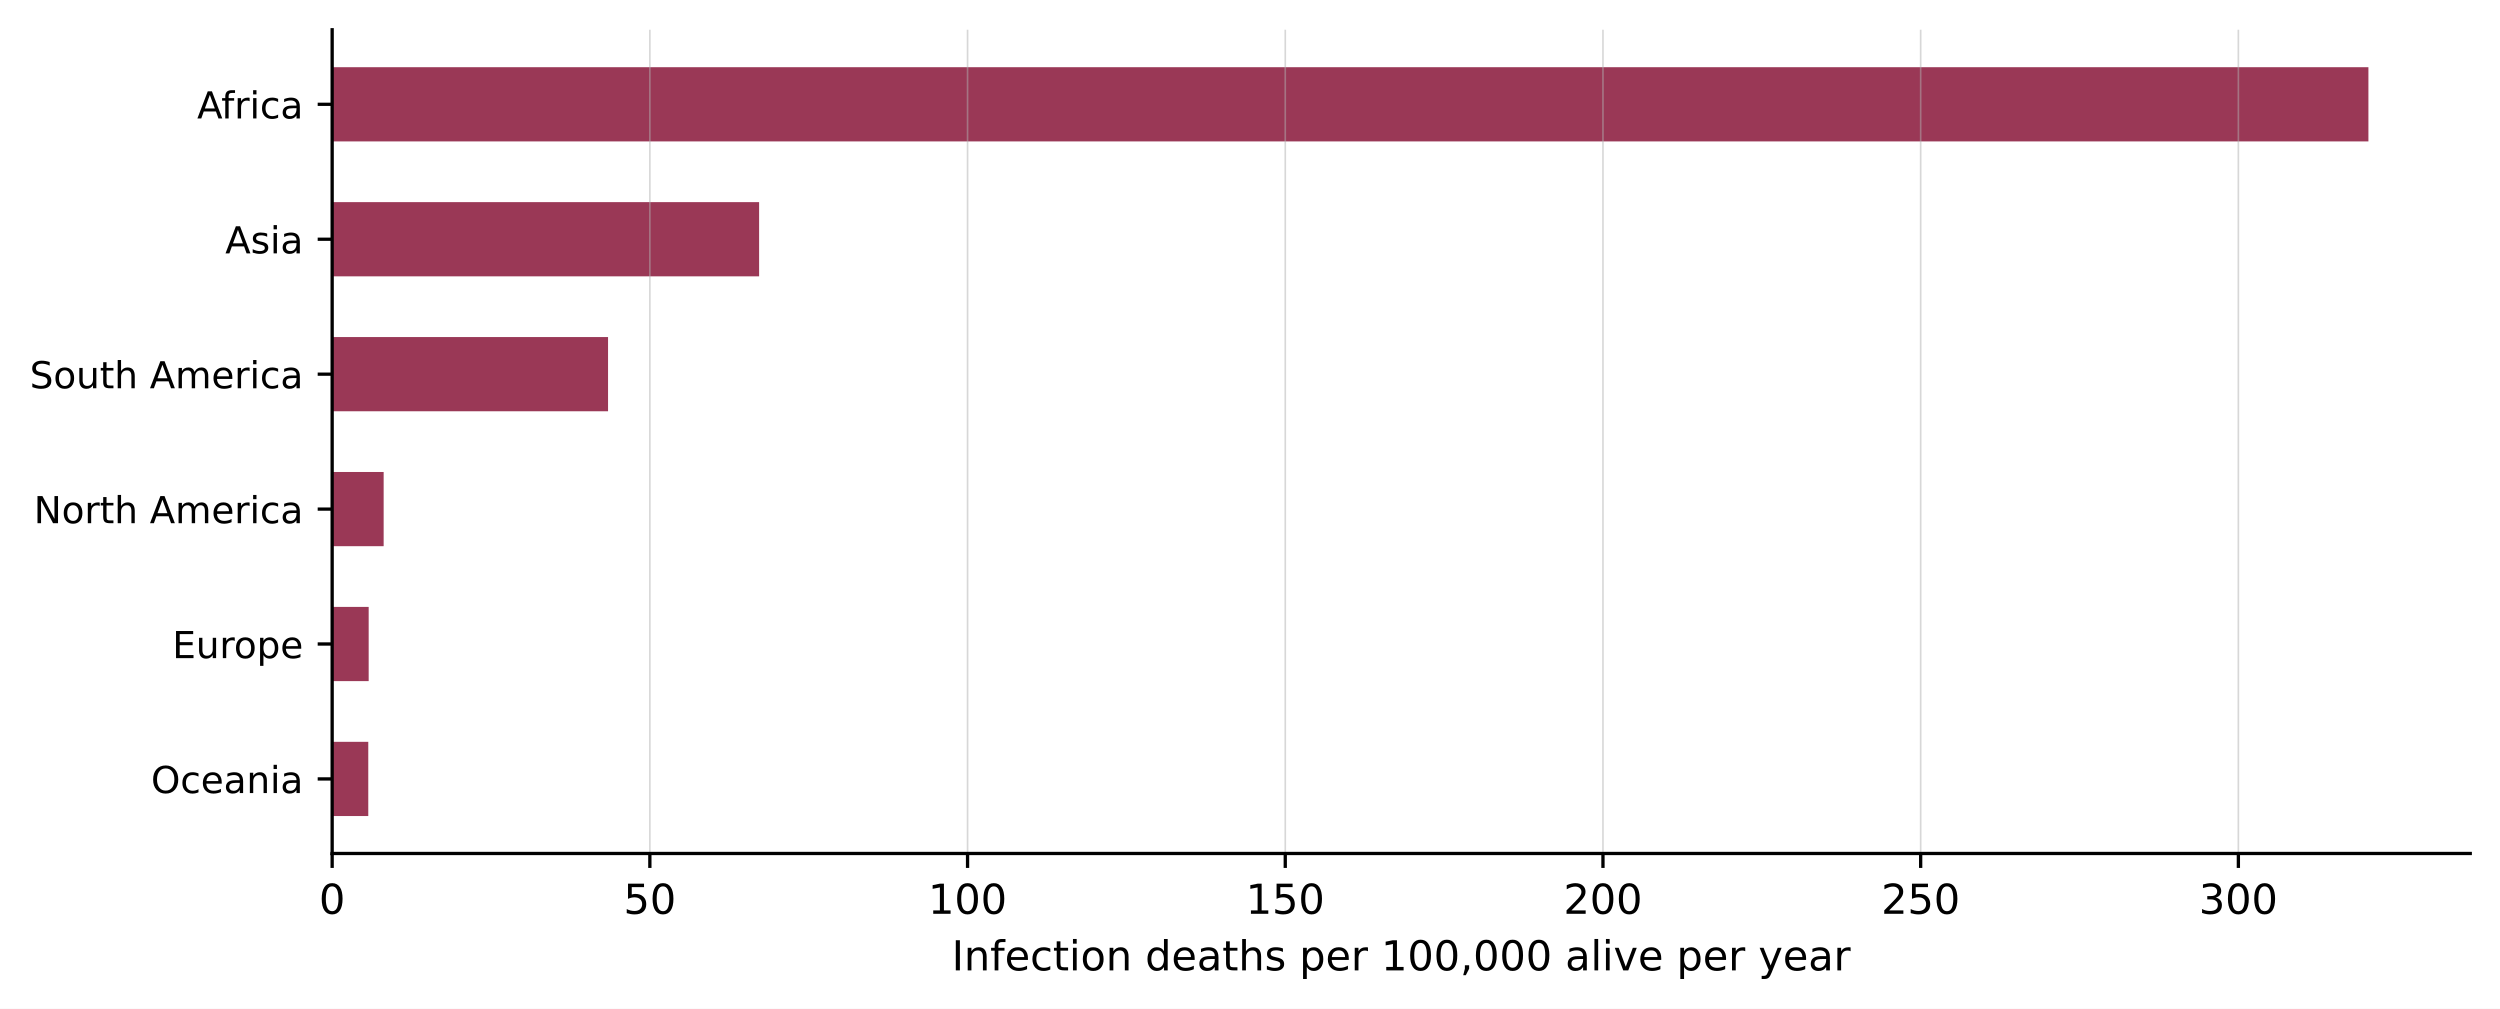
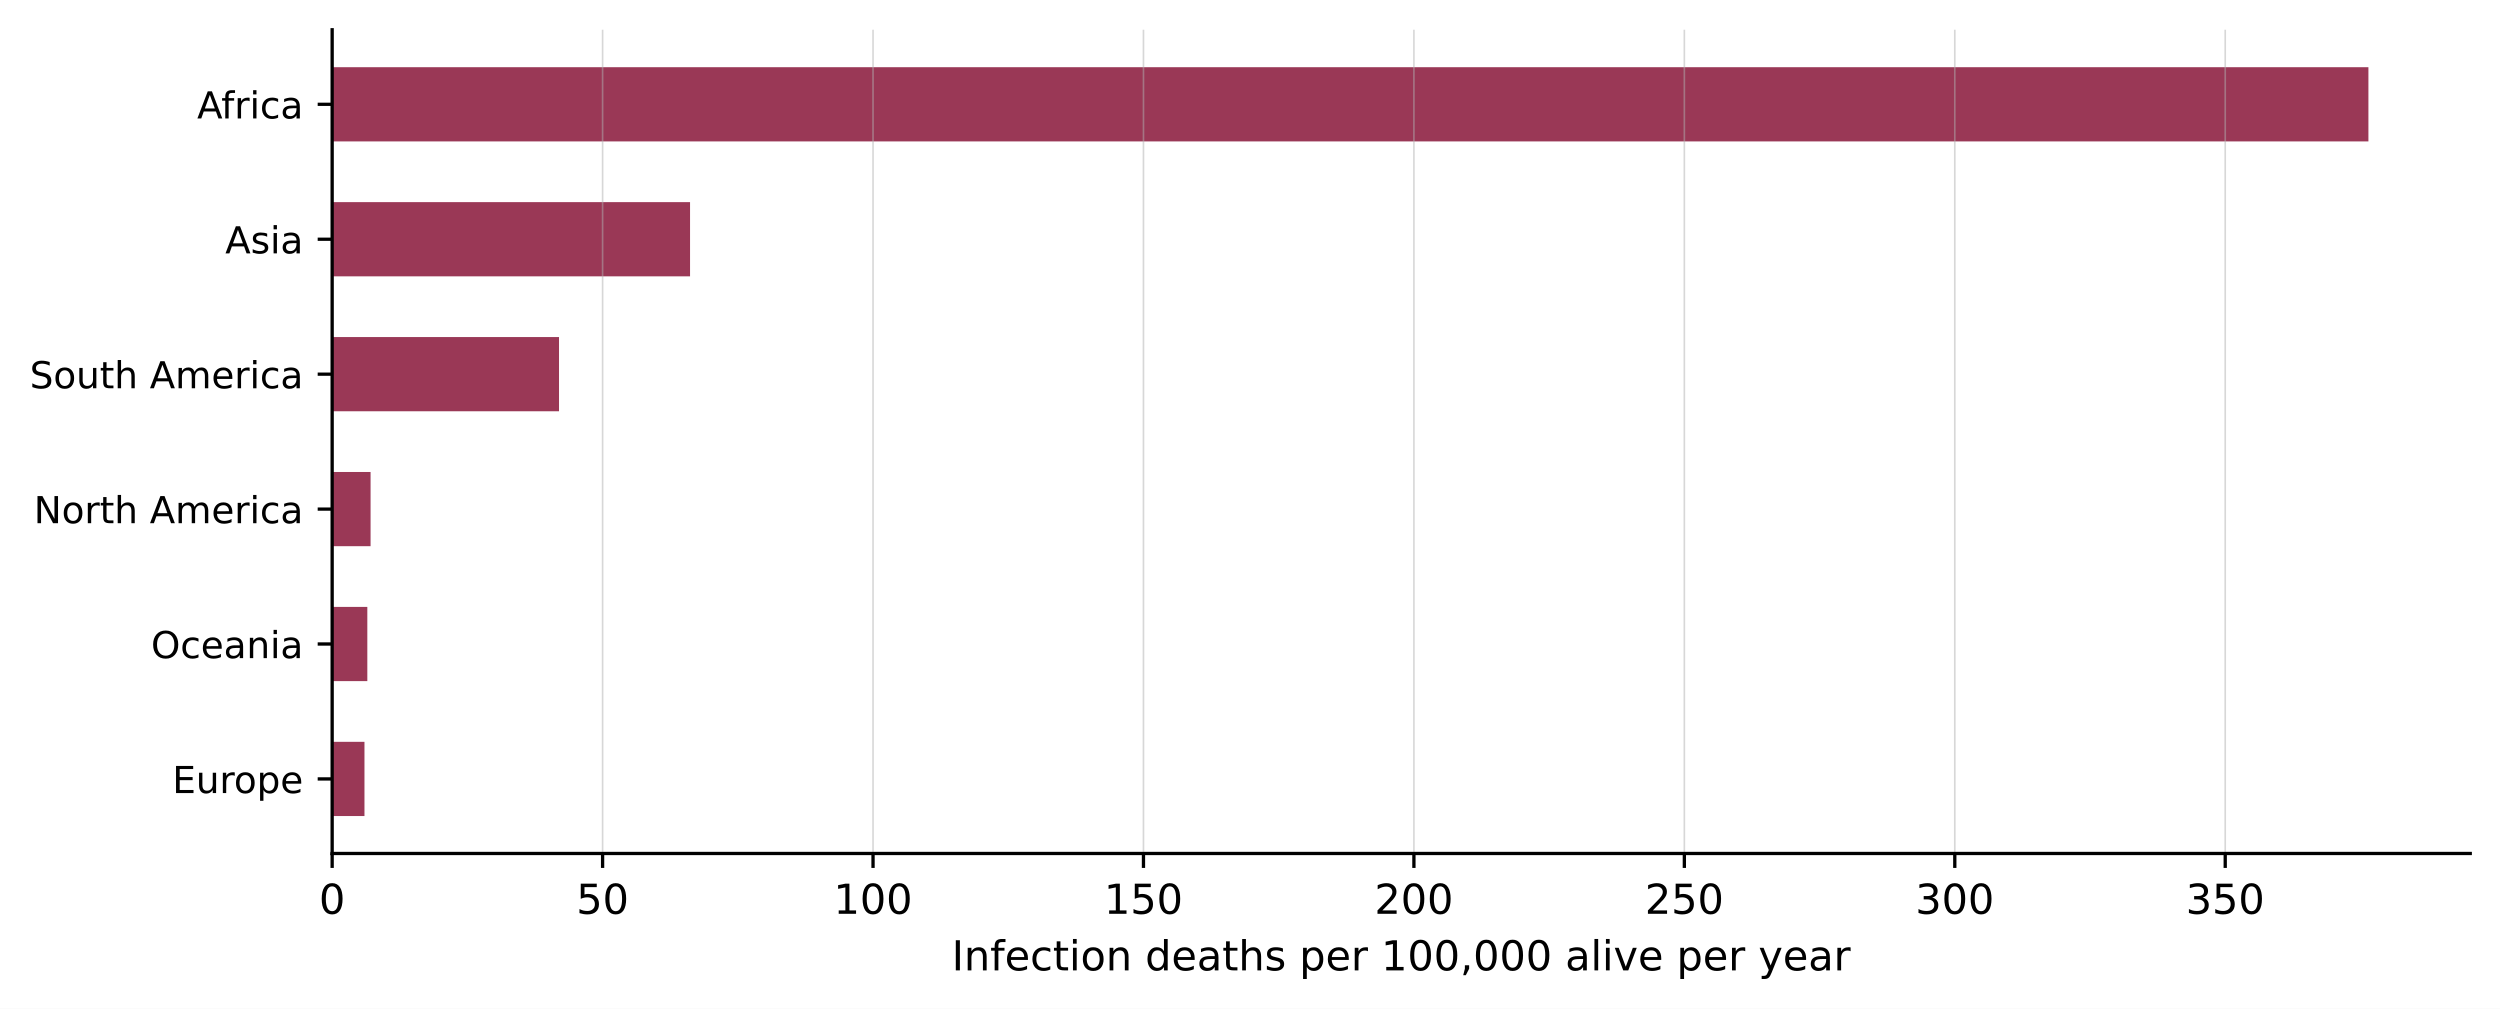
<svg xmlns="http://www.w3.org/2000/svg" xmlns:xlink="http://www.w3.org/1999/xlink" width="604.702pt" height="243.996pt" viewBox="0 0 604.702 243.996" version="1.1">
  <defs>
    <style type="text/css">*{stroke-linejoin: round; stroke-linecap: butt}</style>
  </defs>
  <g id="figure_1">
    <g id="patch_1">
      <path d="M 0 243.996  L 604.702 243.996  L 604.702 0  L 0 0  z " style="fill: #ffffff" />
    </g>
    <g id="axes_1">
      <g id="patch_2">
        <path d="M 80.342 206.44  L 597.502 206.44  L 597.502 7.2  L 80.342 7.2  z " style="fill: #ffffff" />
      </g>
      <g id="patch_3">
-         <path d="M 80.342 197.384  L 89.078 197.384  L 89.078 179.434  L 80.342 179.434  z " clip-path="url(#p5bd3f7d702)" style="fill: #8c1d40; opacity: 0.88" />
+         <path d="M 80.342 197.384  L 88.157 197.384  L 88.157 179.434  L 80.342 179.434  z " clip-path="url(#pa923125299)" style="fill: #8c1d40; opacity: 0.88" />
      </g>
      <g id="patch_4">
-         <path d="M 80.342 164.748  L 89.175 164.748  L 89.175 146.799  L 80.342 146.799  z " clip-path="url(#p5bd3f7d702)" style="fill: #8c1d40; opacity: 0.88" />
+         <path d="M 80.342 164.748  L 88.849 164.748  L 88.849 146.799  L 80.342 146.799  z " clip-path="url(#pa923125299)" style="fill: #8c1d40; opacity: 0.88" />
      </g>
      <g id="patch_5">
-         <path d="M 80.342 132.113  L 92.796 132.113  L 92.796 114.163  L 80.342 114.163  z " clip-path="url(#p5bd3f7d702)" style="fill: #8c1d40; opacity: 0.88" />
+         <path d="M 80.342 132.113  L 89.634 132.113  L 89.634 114.163  L 80.342 114.163  z " clip-path="url(#pa923125299)" style="fill: #8c1d40; opacity: 0.88" />
      </g>
      <g id="patch_6">
-         <path d="M 80.342 99.477  L 147.076 99.477  L 147.076 81.527  L 80.342 81.527  z " clip-path="url(#p5bd3f7d702)" style="fill: #8c1d40; opacity: 0.88" />
+         <path d="M 80.342 99.477  L 135.216 99.477  L 135.216 81.527  L 80.342 81.527  z " clip-path="url(#pa923125299)" style="fill: #8c1d40; opacity: 0.88" />
      </g>
      <g id="patch_7">
-         <path d="M 80.342 66.841  L 183.614 66.841  L 183.614 48.892  L 80.342 48.892  z " clip-path="url(#p5bd3f7d702)" style="fill: #8c1d40; opacity: 0.88" />
+         <path d="M 80.342 66.841  L 166.91 66.841  L 166.91 48.892  L 80.342 48.892  z " clip-path="url(#pa923125299)" style="fill: #8c1d40; opacity: 0.88" />
      </g>
      <g id="patch_8">
-         <path d="M 80.342 34.206  L 572.875 34.206  L 572.875 16.256  L 80.342 16.256  z " clip-path="url(#p5bd3f7d702)" style="fill: #8c1d40; opacity: 0.88" />
+         <path d="M 80.342 34.206  L 572.875 34.206  L 572.875 16.256  L 80.342 16.256  z " clip-path="url(#pa923125299)" style="fill: #8c1d40; opacity: 0.88" />
      </g>
      <g id="matplotlib.axis_1">
        <g id="xtick_1">
          <g id="line2d_1">
-             <path d="M 80.342 206.44  L 80.342 7.2  " clip-path="url(#p5bd3f7d702)" style="fill: none; stroke: #b0b0b0; stroke-opacity: 0.5; stroke-width: 0.4; stroke-linecap: square" />
+             <path d="M 80.342 206.44  L 80.342 7.2  " clip-path="url(#pa923125299)" style="fill: none; stroke: #b0b0b0; stroke-opacity: 0.5; stroke-width: 0.4; stroke-linecap: square" />
          </g>
          <g id="line2d_2">
            <defs>
-               <path id="m1d5105a995" d="M 0 0  L 0 3.5  " style="stroke: #000000; stroke-width: 0.8" />
+               <path id="m6119f65f15" d="M 0 0  L 0 3.5  " style="stroke: #000000; stroke-width: 0.8" />
            </defs>
            <g>
-               <use xlink:href="#m1d5105a995" x="80.342" y="206.44" style="stroke: #000000; stroke-width: 0.8" />
+               <use xlink:href="#m6119f65f15" x="80.342" y="206.44" style="stroke: #000000; stroke-width: 0.8" />
            </g>
          </g>
          <g id="text_1">
            <g transform="translate(77.16031 221.0384) scale(0.1 -0.1)">
              <defs>
                <path id="DejaVuSans-30" d="M 2034 4250  Q 1547 4250 1301 3770  Q 1056 3291 1056 2328  Q 1056 1369 1301 889  Q 1547 409 2034 409  Q 2525 409 2770 889  Q 3016 1369 3016 2328  Q 3016 3291 2770 3770  Q 2525 4250 2034 4250  z M 2034 4750  Q 2819 4750 3233 4129  Q 3647 3509 3647 2328  Q 3647 1150 3233 529  Q 2819 -91 2034 -91  Q 1250 -91 836 529  Q 422 1150 422 2328  Q 422 3509 836 4129  Q 1250 4750 2034 4750  z " transform="scale(0.015625)" />
              </defs>
              <use xlink:href="#DejaVuSans-30" />
            </g>
          </g>
        </g>
        <g id="xtick_2">
          <g id="line2d_3">
-             <path d="M 157.188 206.44  L 157.188 7.2  " clip-path="url(#p5bd3f7d702)" style="fill: none; stroke: #b0b0b0; stroke-opacity: 0.5; stroke-width: 0.4; stroke-linecap: square" />
+             <path d="M 145.756 206.44  L 145.756 7.2  " clip-path="url(#pa923125299)" style="fill: none; stroke: #b0b0b0; stroke-opacity: 0.5; stroke-width: 0.4; stroke-linecap: square" />
          </g>
          <g id="line2d_4">
            <g>
-               <use xlink:href="#m1d5105a995" x="157.188" y="206.44" style="stroke: #000000; stroke-width: 0.8" />
+               <use xlink:href="#m6119f65f15" x="145.756" y="206.44" style="stroke: #000000; stroke-width: 0.8" />
            </g>
          </g>
          <g id="text_2">
-             <g transform="translate(150.8252 221.0384) scale(0.1 -0.1)">
+             <g transform="translate(139.3932 221.0384) scale(0.1 -0.1)">
              <defs>
                <path id="DejaVuSans-35" d="M 691 4666  L 3169 4666  L 3169 4134  L 1269 4134  L 1269 2991  Q 1406 3038 1543 3061  Q 1681 3084 1819 3084  Q 2600 3084 3056 2656  Q 3513 2228 3513 1497  Q 3513 744 3044 326  Q 2575 -91 1722 -91  Q 1428 -91 1123 -41  Q 819 9 494 109  L 494 744  Q 775 591 1075 516  Q 1375 441 1709 441  Q 2250 441 2565 725  Q 2881 1009 2881 1497  Q 2881 1984 2565 2268  Q 2250 2553 1709 2553  Q 1456 2553 1204 2497  Q 953 2441 691 2322  L 691 4666  z " transform="scale(0.015625)" />
              </defs>
              <use xlink:href="#DejaVuSans-35" />
              <use xlink:href="#DejaVuSans-30" transform="translate(63.62305 0)" />
            </g>
          </g>
        </g>
        <g id="xtick_3">
          <g id="line2d_5">
-             <path d="M 234.034 206.44  L 234.034 7.2  " clip-path="url(#p5bd3f7d702)" style="fill: none; stroke: #b0b0b0; stroke-opacity: 0.5; stroke-width: 0.4; stroke-linecap: square" />
+             <path d="M 211.17 206.44  L 211.17 7.2  " clip-path="url(#pa923125299)" style="fill: none; stroke: #b0b0b0; stroke-opacity: 0.5; stroke-width: 0.4; stroke-linecap: square" />
          </g>
          <g id="line2d_6">
            <g>
-               <use xlink:href="#m1d5105a995" x="234.034" y="206.44" style="stroke: #000000; stroke-width: 0.8" />
+               <use xlink:href="#m6119f65f15" x="211.17" y="206.44" style="stroke: #000000; stroke-width: 0.8" />
            </g>
          </g>
          <g id="text_3">
-             <g transform="translate(224.4902 221.0384) scale(0.1 -0.1)">
+             <g transform="translate(201.6261 221.0384) scale(0.1 -0.1)">
              <defs>
                <path id="DejaVuSans-31" d="M 794 531  L 1825 531  L 1825 4091  L 703 3866  L 703 4441  L 1819 4666  L 2450 4666  L 2450 531  L 3481 531  L 3481 0  L 794 0  L 794 531  z " transform="scale(0.015625)" />
              </defs>
              <use xlink:href="#DejaVuSans-31" />
              <use xlink:href="#DejaVuSans-30" transform="translate(63.62305 0)" />
              <use xlink:href="#DejaVuSans-30" transform="translate(127.2461 0)" />
            </g>
          </g>
        </g>
        <g id="xtick_4">
          <g id="line2d_7">
-             <path d="M 310.88 206.44  L 310.88 7.2  " clip-path="url(#p5bd3f7d702)" style="fill: none; stroke: #b0b0b0; stroke-opacity: 0.5; stroke-width: 0.4; stroke-linecap: square" />
+             <path d="M 276.584 206.44  L 276.584 7.2  " clip-path="url(#pa923125299)" style="fill: none; stroke: #b0b0b0; stroke-opacity: 0.5; stroke-width: 0.4; stroke-linecap: square" />
          </g>
          <g id="line2d_8">
            <g>
-               <use xlink:href="#m1d5105a995" x="310.88" y="206.44" style="stroke: #000000; stroke-width: 0.8" />
+               <use xlink:href="#m6119f65f15" x="276.584" y="206.44" style="stroke: #000000; stroke-width: 0.8" />
            </g>
          </g>
          <g id="text_4">
-             <g transform="translate(301.3364 221.0384) scale(0.1 -0.1)">
+             <g transform="translate(267.0402 221.0384) scale(0.1 -0.1)">
              <use xlink:href="#DejaVuSans-31" />
              <use xlink:href="#DejaVuSans-35" transform="translate(63.62305 0)" />
              <use xlink:href="#DejaVuSans-30" transform="translate(127.2461 0)" />
            </g>
          </g>
        </g>
        <g id="xtick_5">
          <g id="line2d_9">
-             <path d="M 387.726 206.44  L 387.726 7.2  " clip-path="url(#p5bd3f7d702)" style="fill: none; stroke: #b0b0b0; stroke-opacity: 0.5; stroke-width: 0.4; stroke-linecap: square" />
+             <path d="M 341.998 206.44  L 341.998 7.2  " clip-path="url(#pa923125299)" style="fill: none; stroke: #b0b0b0; stroke-opacity: 0.5; stroke-width: 0.4; stroke-linecap: square" />
          </g>
          <g id="line2d_10">
            <g>
-               <use xlink:href="#m1d5105a995" x="387.726" y="206.44" style="stroke: #000000; stroke-width: 0.8" />
+               <use xlink:href="#m6119f65f15" x="341.998" y="206.44" style="stroke: #000000; stroke-width: 0.8" />
            </g>
          </g>
          <g id="text_5">
-             <g transform="translate(378.1826 221.0384) scale(0.1 -0.1)">
+             <g transform="translate(332.4543 221.0384) scale(0.1 -0.1)">
              <defs>
                <path id="DejaVuSans-32" d="M 1228 531  L 3431 531  L 3431 0  L 469 0  L 469 531  Q 828 903 1448 1529  Q 2069 2156 2228 2338  Q 2531 2678 2651 2914  Q 2772 3150 2772 3378  Q 2772 3750 2511 3984  Q 2250 4219 1831 4219  Q 1534 4219 1204 4116  Q 875 4013 500 3803  L 500 4441  Q 881 4594 1212 4672  Q 1544 4750 1819 4750  Q 2544 4750 2975 4387  Q 3406 4025 3406 3419  Q 3406 3131 3298 2873  Q 3191 2616 2906 2266  Q 2828 2175 2409 1742  Q 1991 1309 1228 531  z " transform="scale(0.015625)" />
              </defs>
              <use xlink:href="#DejaVuSans-32" />
              <use xlink:href="#DejaVuSans-30" transform="translate(63.62305 0)" />
              <use xlink:href="#DejaVuSans-30" transform="translate(127.2461 0)" />
            </g>
          </g>
        </g>
        <g id="xtick_6">
          <g id="line2d_11">
-             <path d="M 464.572 206.44  L 464.572 7.2  " clip-path="url(#p5bd3f7d702)" style="fill: none; stroke: #b0b0b0; stroke-opacity: 0.5; stroke-width: 0.4; stroke-linecap: square" />
+             <path d="M 407.412 206.44  L 407.412 7.2  " clip-path="url(#pa923125299)" style="fill: none; stroke: #b0b0b0; stroke-opacity: 0.5; stroke-width: 0.4; stroke-linecap: square" />
          </g>
          <g id="line2d_12">
            <g>
-               <use xlink:href="#m1d5105a995" x="464.572" y="206.44" style="stroke: #000000; stroke-width: 0.8" />
+               <use xlink:href="#m6119f65f15" x="407.412" y="206.44" style="stroke: #000000; stroke-width: 0.8" />
            </g>
          </g>
          <g id="text_6">
-             <g transform="translate(455.0287 221.0384) scale(0.1 -0.1)">
+             <g transform="translate(397.8685 221.0384) scale(0.1 -0.1)">
              <use xlink:href="#DejaVuSans-32" />
              <use xlink:href="#DejaVuSans-35" transform="translate(63.62305 0)" />
              <use xlink:href="#DejaVuSans-30" transform="translate(127.2461 0)" />
            </g>
          </g>
        </g>
        <g id="xtick_7">
          <g id="line2d_13">
-             <path d="M 541.419 206.44  L 541.419 7.2  " clip-path="url(#p5bd3f7d702)" style="fill: none; stroke: #b0b0b0; stroke-opacity: 0.5; stroke-width: 0.4; stroke-linecap: square" />
+             <path d="M 472.826 206.44  L 472.826 7.2  " clip-path="url(#pa923125299)" style="fill: none; stroke: #b0b0b0; stroke-opacity: 0.5; stroke-width: 0.4; stroke-linecap: square" />
          </g>
          <g id="line2d_14">
            <g>
-               <use xlink:href="#m1d5105a995" x="541.419" y="206.44" style="stroke: #000000; stroke-width: 0.8" />
+               <use xlink:href="#m6119f65f15" x="472.826" y="206.44" style="stroke: #000000; stroke-width: 0.8" />
            </g>
          </g>
          <g id="text_7">
-             <g transform="translate(531.8749 221.0384) scale(0.1 -0.1)">
+             <g transform="translate(463.2826 221.0384) scale(0.1 -0.1)">
              <defs>
                <path id="DejaVuSans-33" d="M 2597 2516  Q 3050 2419 3304 2112  Q 3559 1806 3559 1356  Q 3559 666 3084 287  Q 2609 -91 1734 -91  Q 1441 -91 1130 -33  Q 819 25 488 141  L 488 750  Q 750 597 1062 519  Q 1375 441 1716 441  Q 2309 441 2620 675  Q 2931 909 2931 1356  Q 2931 1769 2642 2001  Q 2353 2234 1838 2234  L 1294 2234  L 1294 2753  L 1863 2753  Q 2328 2753 2575 2939  Q 2822 3125 2822 3475  Q 2822 3834 2567 4026  Q 2313 4219 1838 4219  Q 1578 4219 1281 4162  Q 984 4106 628 3988  L 628 4550  Q 988 4650 1302 4700  Q 1616 4750 1894 4750  Q 2613 4750 3031 4423  Q 3450 4097 3450 3541  Q 3450 3153 3228 2886  Q 3006 2619 2597 2516  z " transform="scale(0.015625)" />
              </defs>
              <use xlink:href="#DejaVuSans-33" />
              <use xlink:href="#DejaVuSans-30" transform="translate(63.62305 0)" />
              <use xlink:href="#DejaVuSans-30" transform="translate(127.2461 0)" />
            </g>
          </g>
        </g>
-         <g id="text_8">
+         <g id="xtick_8">
+           <g id="line2d_15">
+             <path d="M 538.24 206.44  L 538.24 7.2  " clip-path="url(#pa923125299)" style="fill: none; stroke: #b0b0b0; stroke-opacity: 0.5; stroke-width: 0.4; stroke-linecap: square" />
+           </g>
+           <g id="line2d_16">
+             <g>
+               <use xlink:href="#m6119f65f15" x="538.24" y="206.44" style="stroke: #000000; stroke-width: 0.8" />
+             </g>
+           </g>
+           <g id="text_8">
+             <g transform="translate(528.6967 221.0384) scale(0.1 -0.1)">
+               <use xlink:href="#DejaVuSans-33" />
+               <use xlink:href="#DejaVuSans-35" transform="translate(63.62305 0)" />
+               <use xlink:href="#DejaVuSans-30" transform="translate(127.2461 0)" />
+             </g>
+           </g>
+         </g>
+         <g id="text_9">
          <g transform="translate(230.2091 234.7166) scale(0.1 -0.1)">
            <defs>
              <path id="DejaVuSans-49" d="M 628 4666  L 1259 4666  L 1259 0  L 628 0  L 628 4666  z " transform="scale(0.015625)" />
              <path id="DejaVuSans-6e" d="M 3513 2113  L 3513 0  L 2938 0  L 2938 2094  Q 2938 2591 2744 2837  Q 2550 3084 2163 3084  Q 1697 3084 1428 2787  Q 1159 2491 1159 1978  L 1159 0  L 581 0  L 581 3500  L 1159 3500  L 1159 2956  Q 1366 3272 1645 3428  Q 1925 3584 2291 3584  Q 2894 3584 3203 3211  Q 3513 2838 3513 2113  z " transform="scale(0.015625)" />
              <path id="DejaVuSans-66" d="M 2375 4863  L 2375 4384  L 1825 4384  Q 1516 4384 1395 4259  Q 1275 4134 1275 3809  L 1275 3500  L 2222 3500  L 2222 3053  L 1275 3053  L 1275 0  L 697 0  L 697 3053  L 147 3053  L 147 3500  L 697 3500  L 697 3744  Q 697 4328 969 4595  Q 1241 4863 1831 4863  L 2375 4863  z " transform="scale(0.015625)" />
              <path id="DejaVuSans-65" d="M 3597 1894  L 3597 1613  L 953 1613  Q 991 1019 1311 708  Q 1631 397 2203 397  Q 2534 397 2845 478  Q 3156 559 3463 722  L 3463 178  Q 3153 47 2828 -22  Q 2503 -91 2169 -91  Q 1331 -91 842 396  Q 353 884 353 1716  Q 353 2575 817 3079  Q 1281 3584 2069 3584  Q 2775 3584 3186 3129  Q 3597 2675 3597 1894  z M 3022 2063  Q 3016 2534 2758 2815  Q 2500 3097 2075 3097  Q 1594 3097 1305 2825  Q 1016 2553 972 2059  L 3022 2063  z " transform="scale(0.015625)" />
              <path id="DejaVuSans-63" d="M 3122 3366  L 3122 2828  Q 2878 2963 2633 3030  Q 2388 3097 2138 3097  Q 1578 3097 1268 2742  Q 959 2388 959 1747  Q 959 1106 1268 751  Q 1578 397 2138 397  Q 2388 397 2633 464  Q 2878 531 3122 666  L 3122 134  Q 2881 22 2623 -34  Q 2366 -91 2075 -91  Q 1284 -91 818 406  Q 353 903 353 1747  Q 353 2603 823 3093  Q 1294 3584 2113 3584  Q 2378 3584 2631 3529  Q 2884 3475 3122 3366  z " transform="scale(0.015625)" />
              <path id="DejaVuSans-74" d="M 1172 4494  L 1172 3500  L 2356 3500  L 2356 3053  L 1172 3053  L 1172 1153  Q 1172 725 1289 603  Q 1406 481 1766 481  L 2356 481  L 2356 0  L 1766 0  Q 1100 0 847 248  Q 594 497 594 1153  L 594 3053  L 172 3053  L 172 3500  L 594 3500  L 594 4494  L 1172 4494  z " transform="scale(0.015625)" />
              <path id="DejaVuSans-69" d="M 603 3500  L 1178 3500  L 1178 0  L 603 0  L 603 3500  z M 603 4863  L 1178 4863  L 1178 4134  L 603 4134  L 603 4863  z " transform="scale(0.015625)" />
              <path id="DejaVuSans-6f" d="M 1959 3097  Q 1497 3097 1228 2736  Q 959 2375 959 1747  Q 959 1119 1226 758  Q 1494 397 1959 397  Q 2419 397 2687 759  Q 2956 1122 2956 1747  Q 2956 2369 2687 2733  Q 2419 3097 1959 3097  z M 1959 3584  Q 2709 3584 3137 3096  Q 3566 2609 3566 1747  Q 3566 888 3137 398  Q 2709 -91 1959 -91  Q 1206 -91 779 398  Q 353 888 353 1747  Q 353 2609 779 3096  Q 1206 3584 1959 3584  z " transform="scale(0.015625)" />
              <path id="DejaVuSans-20" transform="scale(0.015625)" />
              <path id="DejaVuSans-64" d="M 2906 2969  L 2906 4863  L 3481 4863  L 3481 0  L 2906 0  L 2906 525  Q 2725 213 2448 61  Q 2172 -91 1784 -91  Q 1150 -91 751 415  Q 353 922 353 1747  Q 353 2572 751 3078  Q 1150 3584 1784 3584  Q 2172 3584 2448 3432  Q 2725 3281 2906 2969  z M 947 1747  Q 947 1113 1208 752  Q 1469 391 1925 391  Q 2381 391 2643 752  Q 2906 1113 2906 1747  Q 2906 2381 2643 2742  Q 2381 3103 1925 3103  Q 1469 3103 1208 2742  Q 947 2381 947 1747  z " transform="scale(0.015625)" />
              <path id="DejaVuSans-61" d="M 2194 1759  Q 1497 1759 1228 1600  Q 959 1441 959 1056  Q 959 750 1161 570  Q 1363 391 1709 391  Q 2188 391 2477 730  Q 2766 1069 2766 1631  L 2766 1759  L 2194 1759  z M 3341 1997  L 3341 0  L 2766 0  L 2766 531  Q 2569 213 2275 61  Q 1981 -91 1556 -91  Q 1019 -91 701 211  Q 384 513 384 1019  Q 384 1609 779 1909  Q 1175 2209 1959 2209  L 2766 2209  L 2766 2266  Q 2766 2663 2505 2880  Q 2244 3097 1772 3097  Q 1472 3097 1187 3025  Q 903 2953 641 2809  L 641 3341  Q 956 3463 1253 3523  Q 1550 3584 1831 3584  Q 2591 3584 2966 3190  Q 3341 2797 3341 1997  z " transform="scale(0.015625)" />
              <path id="DejaVuSans-68" d="M 3513 2113  L 3513 0  L 2938 0  L 2938 2094  Q 2938 2591 2744 2837  Q 2550 3084 2163 3084  Q 1697 3084 1428 2787  Q 1159 2491 1159 1978  L 1159 0  L 581 0  L 581 4863  L 1159 4863  L 1159 2956  Q 1366 3272 1645 3428  Q 1925 3584 2291 3584  Q 2894 3584 3203 3211  Q 3513 2838 3513 2113  z " transform="scale(0.015625)" />
              <path id="DejaVuSans-73" d="M 2834 3397  L 2834 2853  Q 2591 2978 2328 3040  Q 2066 3103 1784 3103  Q 1356 3103 1142 2972  Q 928 2841 928 2578  Q 928 2378 1081 2264  Q 1234 2150 1697 2047  L 1894 2003  Q 2506 1872 2764 1633  Q 3022 1394 3022 966  Q 3022 478 2636 193  Q 2250 -91 1575 -91  Q 1294 -91 989 -36  Q 684 19 347 128  L 347 722  Q 666 556 975 473  Q 1284 391 1588 391  Q 1994 391 2212 530  Q 2431 669 2431 922  Q 2431 1156 2273 1281  Q 2116 1406 1581 1522  L 1381 1569  Q 847 1681 609 1914  Q 372 2147 372 2553  Q 372 3047 722 3315  Q 1072 3584 1716 3584  Q 2034 3584 2315 3537  Q 2597 3491 2834 3397  z " transform="scale(0.015625)" />
              <path id="DejaVuSans-70" d="M 1159 525  L 1159 -1331  L 581 -1331  L 581 3500  L 1159 3500  L 1159 2969  Q 1341 3281 1617 3432  Q 1894 3584 2278 3584  Q 2916 3584 3314 3078  Q 3713 2572 3713 1747  Q 3713 922 3314 415  Q 2916 -91 2278 -91  Q 1894 -91 1617 61  Q 1341 213 1159 525  z M 3116 1747  Q 3116 2381 2855 2742  Q 2594 3103 2138 3103  Q 1681 3103 1420 2742  Q 1159 2381 1159 1747  Q 1159 1113 1420 752  Q 1681 391 2138 391  Q 2594 391 2855 752  Q 3116 1113 3116 1747  z " transform="scale(0.015625)" />
              <path id="DejaVuSans-72" d="M 2631 2963  Q 2534 3019 2420 3045  Q 2306 3072 2169 3072  Q 1681 3072 1420 2755  Q 1159 2438 1159 1844  L 1159 0  L 581 0  L 581 3500  L 1159 3500  L 1159 2956  Q 1341 3275 1631 3429  Q 1922 3584 2338 3584  Q 2397 3584 2469 3576  Q 2541 3569 2628 3553  L 2631 2963  z " transform="scale(0.015625)" />
              <path id="DejaVuSans-2c" d="M 750 794  L 1409 794  L 1409 256  L 897 -744  L 494 -744  L 750 256  L 750 794  z " transform="scale(0.015625)" />
              <path id="DejaVuSans-6c" d="M 603 4863  L 1178 4863  L 1178 0  L 603 0  L 603 4863  z " transform="scale(0.015625)" />
              <path id="DejaVuSans-76" d="M 191 3500  L 800 3500  L 1894 563  L 2988 3500  L 3597 3500  L 2284 0  L 1503 0  L 191 3500  z " transform="scale(0.015625)" />
              <path id="DejaVuSans-79" d="M 2059 -325  Q 1816 -950 1584 -1140  Q 1353 -1331 966 -1331  L 506 -1331  L 506 -850  L 844 -850  Q 1081 -850 1212 -737  Q 1344 -625 1503 -206  L 1606 56  L 191 3500  L 800 3500  L 1894 763  L 2988 3500  L 3597 3500  L 2059 -325  z " transform="scale(0.015625)" />
            </defs>
            <use xlink:href="#DejaVuSans-49" />
            <use xlink:href="#DejaVuSans-6e" transform="translate(29.49219 0)" />
            <use xlink:href="#DejaVuSans-66" transform="translate(92.87109 0)" />
            <use xlink:href="#DejaVuSans-65" transform="translate(128.0762 0)" />
            <use xlink:href="#DejaVuSans-63" transform="translate(189.5996 0)" />
            <use xlink:href="#DejaVuSans-74" transform="translate(244.5801 0)" />
            <use xlink:href="#DejaVuSans-69" transform="translate(283.7891 0)" />
            <use xlink:href="#DejaVuSans-6f" transform="translate(311.5723 0)" />
            <use xlink:href="#DejaVuSans-6e" transform="translate(372.7539 0)" />
            <use xlink:href="#DejaVuSans-20" transform="translate(436.1328 0)" />
            <use xlink:href="#DejaVuSans-64" transform="translate(467.9199 0)" />
            <use xlink:href="#DejaVuSans-65" transform="translate(531.3965 0)" />
            <use xlink:href="#DejaVuSans-61" transform="translate(592.9199 0)" />
            <use xlink:href="#DejaVuSans-74" transform="translate(654.1992 0)" />
            <use xlink:href="#DejaVuSans-68" transform="translate(693.4082 0)" />
            <use xlink:href="#DejaVuSans-73" transform="translate(756.7871 0)" />
            <use xlink:href="#DejaVuSans-20" transform="translate(808.8867 0)" />
            <use xlink:href="#DejaVuSans-70" transform="translate(840.6738 0)" />
            <use xlink:href="#DejaVuSans-65" transform="translate(904.1504 0)" />
            <use xlink:href="#DejaVuSans-72" transform="translate(965.6738 0)" />
            <use xlink:href="#DejaVuSans-20" transform="translate(1006.787 0)" />
            <use xlink:href="#DejaVuSans-31" transform="translate(1038.574 0)" />
            <use xlink:href="#DejaVuSans-30" transform="translate(1102.197 0)" />
            <use xlink:href="#DejaVuSans-30" transform="translate(1165.82 0)" />
            <use xlink:href="#DejaVuSans-2c" transform="translate(1229.443 0)" />
            <use xlink:href="#DejaVuSans-30" transform="translate(1261.23 0)" />
            <use xlink:href="#DejaVuSans-30" transform="translate(1324.854 0)" />
            <use xlink:href="#DejaVuSans-30" transform="translate(1388.477 0)" />
            <use xlink:href="#DejaVuSans-20" transform="translate(1452.1 0)" />
            <use xlink:href="#DejaVuSans-61" transform="translate(1483.887 0)" />
            <use xlink:href="#DejaVuSans-6c" transform="translate(1545.166 0)" />
            <use xlink:href="#DejaVuSans-69" transform="translate(1572.949 0)" />
            <use xlink:href="#DejaVuSans-76" transform="translate(1600.732 0)" />
            <use xlink:href="#DejaVuSans-65" transform="translate(1659.912 0)" />
            <use xlink:href="#DejaVuSans-20" transform="translate(1721.436 0)" />
            <use xlink:href="#DejaVuSans-70" transform="translate(1753.223 0)" />
            <use xlink:href="#DejaVuSans-65" transform="translate(1816.699 0)" />
            <use xlink:href="#DejaVuSans-72" transform="translate(1878.223 0)" />
            <use xlink:href="#DejaVuSans-20" transform="translate(1919.336 0)" />
            <use xlink:href="#DejaVuSans-79" transform="translate(1951.123 0)" />
            <use xlink:href="#DejaVuSans-65" transform="translate(2010.303 0)" />
            <use xlink:href="#DejaVuSans-61" transform="translate(2071.826 0)" />
            <use xlink:href="#DejaVuSans-72" transform="translate(2133.105 0)" />
          </g>
        </g>
      </g>
      <g id="matplotlib.axis_2">
        <g id="ytick_1">
-           <g id="line2d_15">
+           <g id="line2d_17">
            <defs>
-               <path id="mde97465002" d="M 0 0  L -3.5 0  " style="stroke: #000000; stroke-width: 0.8" />
+               <path id="ma7d463a4ce" d="M 0 0  L -3.5 0  " style="stroke: #000000; stroke-width: 0.8" />
            </defs>
            <g>
-               <use xlink:href="#mde97465002" x="80.342" y="188.409" style="stroke: #000000; stroke-width: 0.8" />
-             </g>
-           </g>
-           <g id="text_9">
-             <g transform="translate(36.53578 191.8282) scale(0.09 -0.09)">
+               <use xlink:href="#ma7d463a4ce" x="80.342" y="188.409" style="stroke: #000000; stroke-width: 0.8" />
+             </g>
+           </g>
+           <g id="text_10">
+             <g transform="translate(41.69531 191.8282) scale(0.09 -0.09)">
+               <defs>
+                 <path id="DejaVuSans-45" d="M 628 4666  L 3578 4666  L 3578 4134  L 1259 4134  L 1259 2753  L 3481 2753  L 3481 2222  L 1259 2222  L 1259 531  L 3634 531  L 3634 0  L 628 0  L 628 4666  z " transform="scale(0.015625)" />
+                 <path id="DejaVuSans-75" d="M 544 1381  L 544 3500  L 1119 3500  L 1119 1403  Q 1119 906 1312 657  Q 1506 409 1894 409  Q 2359 409 2629 706  Q 2900 1003 2900 1516  L 2900 3500  L 3475 3500  L 3475 0  L 2900 0  L 2900 538  Q 2691 219 2414 64  Q 2138 -91 1772 -91  Q 1169 -91 856 284  Q 544 659 544 1381  z M 1991 3584  L 1991 3584  z " transform="scale(0.015625)" />
+               </defs>
+               <use xlink:href="#DejaVuSans-45" />
+               <use xlink:href="#DejaVuSans-75" transform="translate(63.18359 0)" />
+               <use xlink:href="#DejaVuSans-72" transform="translate(126.5625 0)" />
+               <use xlink:href="#DejaVuSans-6f" transform="translate(165.4258 0)" />
+               <use xlink:href="#DejaVuSans-70" transform="translate(226.6074 0)" />
+               <use xlink:href="#DejaVuSans-65" transform="translate(290.084 0)" />
+             </g>
+           </g>
+         </g>
+         <g id="ytick_2">
+           <g id="line2d_18">
+             <g>
+               <use xlink:href="#ma7d463a4ce" x="80.342" y="155.773" style="stroke: #000000; stroke-width: 0.8" />
+             </g>
+           </g>
+           <g id="text_11">
+             <g transform="translate(36.53578 159.1926) scale(0.09 -0.09)">
              <defs>
                <path id="DejaVuSans-4f" d="M 2522 4238  Q 1834 4238 1429 3725  Q 1025 3213 1025 2328  Q 1025 1447 1429 934  Q 1834 422 2522 422  Q 3209 422 3611 934  Q 4013 1447 4013 2328  Q 4013 3213 3611 3725  Q 3209 4238 2522 4238  z M 2522 4750  Q 3503 4750 4090 4092  Q 4678 3434 4678 2328  Q 4678 1225 4090 567  Q 3503 -91 2522 -91  Q 1538 -91 948 565  Q 359 1222 359 2328  Q 359 3434 948 4092  Q 1538 4750 2522 4750  z " transform="scale(0.015625)" />
              </defs>
              <use xlink:href="#DejaVuSans-4f" />
              <use xlink:href="#DejaVuSans-63" transform="translate(78.71094 0)" />
              <use xlink:href="#DejaVuSans-65" transform="translate(133.6914 0)" />
              <use xlink:href="#DejaVuSans-61" transform="translate(195.2148 0)" />
              <use xlink:href="#DejaVuSans-6e" transform="translate(256.4941 0)" />
              <use xlink:href="#DejaVuSans-69" transform="translate(319.873 0)" />
              <use xlink:href="#DejaVuSans-61" transform="translate(347.6562 0)" />
            </g>
          </g>
        </g>
-         <g id="ytick_2">
-           <g id="line2d_16">
-             <g>
-               <use xlink:href="#mde97465002" x="80.342" y="155.773" style="stroke: #000000; stroke-width: 0.8" />
-             </g>
-           </g>
-           <g id="text_10">
-             <g transform="translate(41.69531 159.1926) scale(0.09 -0.09)">
-               <defs>
-                 <path id="DejaVuSans-45" d="M 628 4666  L 3578 4666  L 3578 4134  L 1259 4134  L 1259 2753  L 3481 2753  L 3481 2222  L 1259 2222  L 1259 531  L 3634 531  L 3634 0  L 628 0  L 628 4666  z " transform="scale(0.015625)" />
-                 <path id="DejaVuSans-75" d="M 544 1381  L 544 3500  L 1119 3500  L 1119 1403  Q 1119 906 1312 657  Q 1506 409 1894 409  Q 2359 409 2629 706  Q 2900 1003 2900 1516  L 2900 3500  L 3475 3500  L 3475 0  L 2900 0  L 2900 538  Q 2691 219 2414 64  Q 2138 -91 1772 -91  Q 1169 -91 856 284  Q 544 659 544 1381  z M 1991 3584  L 1991 3584  z " transform="scale(0.015625)" />
-               </defs>
-               <use xlink:href="#DejaVuSans-45" />
-               <use xlink:href="#DejaVuSans-75" transform="translate(63.18359 0)" />
-               <use xlink:href="#DejaVuSans-72" transform="translate(126.5625 0)" />
-               <use xlink:href="#DejaVuSans-6f" transform="translate(165.4258 0)" />
-               <use xlink:href="#DejaVuSans-70" transform="translate(226.6074 0)" />
-               <use xlink:href="#DejaVuSans-65" transform="translate(290.084 0)" />
-             </g>
-           </g>
-         </g>
        <g id="ytick_3">
-           <g id="line2d_17">
-             <g>
-               <use xlink:href="#mde97465002" x="80.342" y="123.138" style="stroke: #000000; stroke-width: 0.8" />
-             </g>
-           </g>
-           <g id="text_11">
+           <g id="line2d_19">
+             <g>
+               <use xlink:href="#ma7d463a4ce" x="80.342" y="123.138" style="stroke: #000000; stroke-width: 0.8" />
+             </g>
+           </g>
+           <g id="text_12">
            <g transform="translate(8.184375 126.5571) scale(0.09 -0.09)">
              <defs>
                <path id="DejaVuSans-4e" d="M 628 4666  L 1478 4666  L 3547 763  L 3547 4666  L 4159 4666  L 4159 0  L 3309 0  L 1241 3903  L 1241 0  L 628 0  L 628 4666  z " transform="scale(0.015625)" />
                <path id="DejaVuSans-41" d="M 2188 4044  L 1331 1722  L 3047 1722  L 2188 4044  z M 1831 4666  L 2547 4666  L 4325 0  L 3669 0  L 3244 1197  L 1141 1197  L 716 0  L 50 0  L 1831 4666  z " transform="scale(0.015625)" />
                <path id="DejaVuSans-6d" d="M 3328 2828  Q 3544 3216 3844 3400  Q 4144 3584 4550 3584  Q 5097 3584 5394 3201  Q 5691 2819 5691 2113  L 5691 0  L 5113 0  L 5113 2094  Q 5113 2597 4934 2840  Q 4756 3084 4391 3084  Q 3944 3084 3684 2787  Q 3425 2491 3425 1978  L 3425 0  L 2847 0  L 2847 2094  Q 2847 2600 2669 2842  Q 2491 3084 2119 3084  Q 1678 3084 1418 2786  Q 1159 2488 1159 1978  L 1159 0  L 581 0  L 581 3500  L 1159 3500  L 1159 2956  Q 1356 3278 1631 3431  Q 1906 3584 2284 3584  Q 2666 3584 2933 3390  Q 3200 3197 3328 2828  z " transform="scale(0.015625)" />
              </defs>
              <use xlink:href="#DejaVuSans-4e" />
              <use xlink:href="#DejaVuSans-6f" transform="translate(74.80469 0)" />
              <use xlink:href="#DejaVuSans-72" transform="translate(135.9863 0)" />
              <use xlink:href="#DejaVuSans-74" transform="translate(177.0996 0)" />
              <use xlink:href="#DejaVuSans-68" transform="translate(216.3086 0)" />
              <use xlink:href="#DejaVuSans-20" transform="translate(279.6875 0)" />
              <use xlink:href="#DejaVuSans-41" transform="translate(311.4746 0)" />
              <use xlink:href="#DejaVuSans-6d" transform="translate(379.8828 0)" />
              <use xlink:href="#DejaVuSans-65" transform="translate(477.2949 0)" />
              <use xlink:href="#DejaVuSans-72" transform="translate(538.8184 0)" />
              <use xlink:href="#DejaVuSans-69" transform="translate(579.9316 0)" />
              <use xlink:href="#DejaVuSans-63" transform="translate(607.7148 0)" />
              <use xlink:href="#DejaVuSans-61" transform="translate(662.6953 0)" />
            </g>
          </g>
        </g>
        <g id="ytick_4">
-           <g id="line2d_18">
-             <g>
-               <use xlink:href="#mde97465002" x="80.342" y="90.502" style="stroke: #000000; stroke-width: 0.8" />
-             </g>
-           </g>
-           <g id="text_12">
+           <g id="line2d_20">
+             <g>
+               <use xlink:href="#ma7d463a4ce" x="80.342" y="90.502" style="stroke: #000000; stroke-width: 0.8" />
+             </g>
+           </g>
+           <g id="text_13">
            <g transform="translate(7.2 93.92153) scale(0.09 -0.09)">
              <defs>
                <path id="DejaVuSans-53" d="M 3425 4513  L 3425 3897  Q 3066 4069 2747 4153  Q 2428 4238 2131 4238  Q 1616 4238 1336 4038  Q 1056 3838 1056 3469  Q 1056 3159 1242 3001  Q 1428 2844 1947 2747  L 2328 2669  Q 3034 2534 3370 2195  Q 3706 1856 3706 1288  Q 3706 609 3251 259  Q 2797 -91 1919 -91  Q 1588 -91 1214 -16  Q 841 59 441 206  L 441 856  Q 825 641 1194 531  Q 1563 422 1919 422  Q 2459 422 2753 634  Q 3047 847 3047 1241  Q 3047 1584 2836 1778  Q 2625 1972 2144 2069  L 1759 2144  Q 1053 2284 737 2584  Q 422 2884 422 3419  Q 422 4038 858 4394  Q 1294 4750 2059 4750  Q 2388 4750 2728 4690  Q 3069 4631 3425 4513  z " transform="scale(0.015625)" />
              </defs>
              <use xlink:href="#DejaVuSans-53" />
              <use xlink:href="#DejaVuSans-6f" transform="translate(63.47656 0)" />
              <use xlink:href="#DejaVuSans-75" transform="translate(124.6582 0)" />
              <use xlink:href="#DejaVuSans-74" transform="translate(188.0371 0)" />
              <use xlink:href="#DejaVuSans-68" transform="translate(227.2461 0)" />
              <use xlink:href="#DejaVuSans-20" transform="translate(290.625 0)" />
              <use xlink:href="#DejaVuSans-41" transform="translate(322.4121 0)" />
              <use xlink:href="#DejaVuSans-6d" transform="translate(390.8203 0)" />
              <use xlink:href="#DejaVuSans-65" transform="translate(488.2324 0)" />
              <use xlink:href="#DejaVuSans-72" transform="translate(549.7559 0)" />
              <use xlink:href="#DejaVuSans-69" transform="translate(590.8691 0)" />
              <use xlink:href="#DejaVuSans-63" transform="translate(618.6523 0)" />
              <use xlink:href="#DejaVuSans-61" transform="translate(673.6328 0)" />
            </g>
          </g>
        </g>
        <g id="ytick_5">
-           <g id="line2d_19">
-             <g>
-               <use xlink:href="#mde97465002" x="80.342" y="57.867" style="stroke: #000000; stroke-width: 0.8" />
-             </g>
-           </g>
-           <g id="text_13">
+           <g id="line2d_21">
+             <g>
+               <use xlink:href="#ma7d463a4ce" x="80.342" y="57.867" style="stroke: #000000; stroke-width: 0.8" />
+             </g>
+           </g>
+           <g id="text_14">
            <g transform="translate(54.48094 61.28598) scale(0.09 -0.09)">
              <use xlink:href="#DejaVuSans-41" />
              <use xlink:href="#DejaVuSans-73" transform="translate(68.4082 0)" />
              <use xlink:href="#DejaVuSans-69" transform="translate(120.5078 0)" />
              <use xlink:href="#DejaVuSans-61" transform="translate(148.291 0)" />
            </g>
          </g>
        </g>
        <g id="ytick_6">
-           <g id="line2d_20">
-             <g>
-               <use xlink:href="#mde97465002" x="80.342" y="25.231" style="stroke: #000000; stroke-width: 0.8" />
-             </g>
-           </g>
-           <g id="text_14">
+           <g id="line2d_22">
+             <g>
+               <use xlink:href="#ma7d463a4ce" x="80.342" y="25.231" style="stroke: #000000; stroke-width: 0.8" />
+             </g>
+           </g>
+           <g id="text_15">
            <g transform="translate(47.67891 28.65044) scale(0.09 -0.09)">
              <use xlink:href="#DejaVuSans-41" />
              <use xlink:href="#DejaVuSans-66" transform="translate(64.7832 0)" />
              <use xlink:href="#DejaVuSans-72" transform="translate(99.98828 0)" />
              <use xlink:href="#DejaVuSans-69" transform="translate(141.1016 0)" />
              <use xlink:href="#DejaVuSans-63" transform="translate(168.8848 0)" />
              <use xlink:href="#DejaVuSans-61" transform="translate(223.8652 0)" />
            </g>
          </g>
        </g>
      </g>
      <g id="patch_9">
        <path d="M 80.342 206.44  L 80.342 7.2  " style="fill: none; stroke: #000000; stroke-width: 0.8; stroke-linejoin: miter; stroke-linecap: square" />
      </g>
      <g id="patch_10">
        <path d="M 80.342 206.44  L 597.502 206.44  " style="fill: none; stroke: #000000; stroke-width: 0.8; stroke-linejoin: miter; stroke-linecap: square" />
      </g>
    </g>
  </g>
  <defs>
-     <clipPath id="p5bd3f7d702">
+     <clipPath id="pa923125299">
      <rect x="80.342" y="7.2" width="517.16" height="199.24" />
    </clipPath>
  </defs>
</svg>
